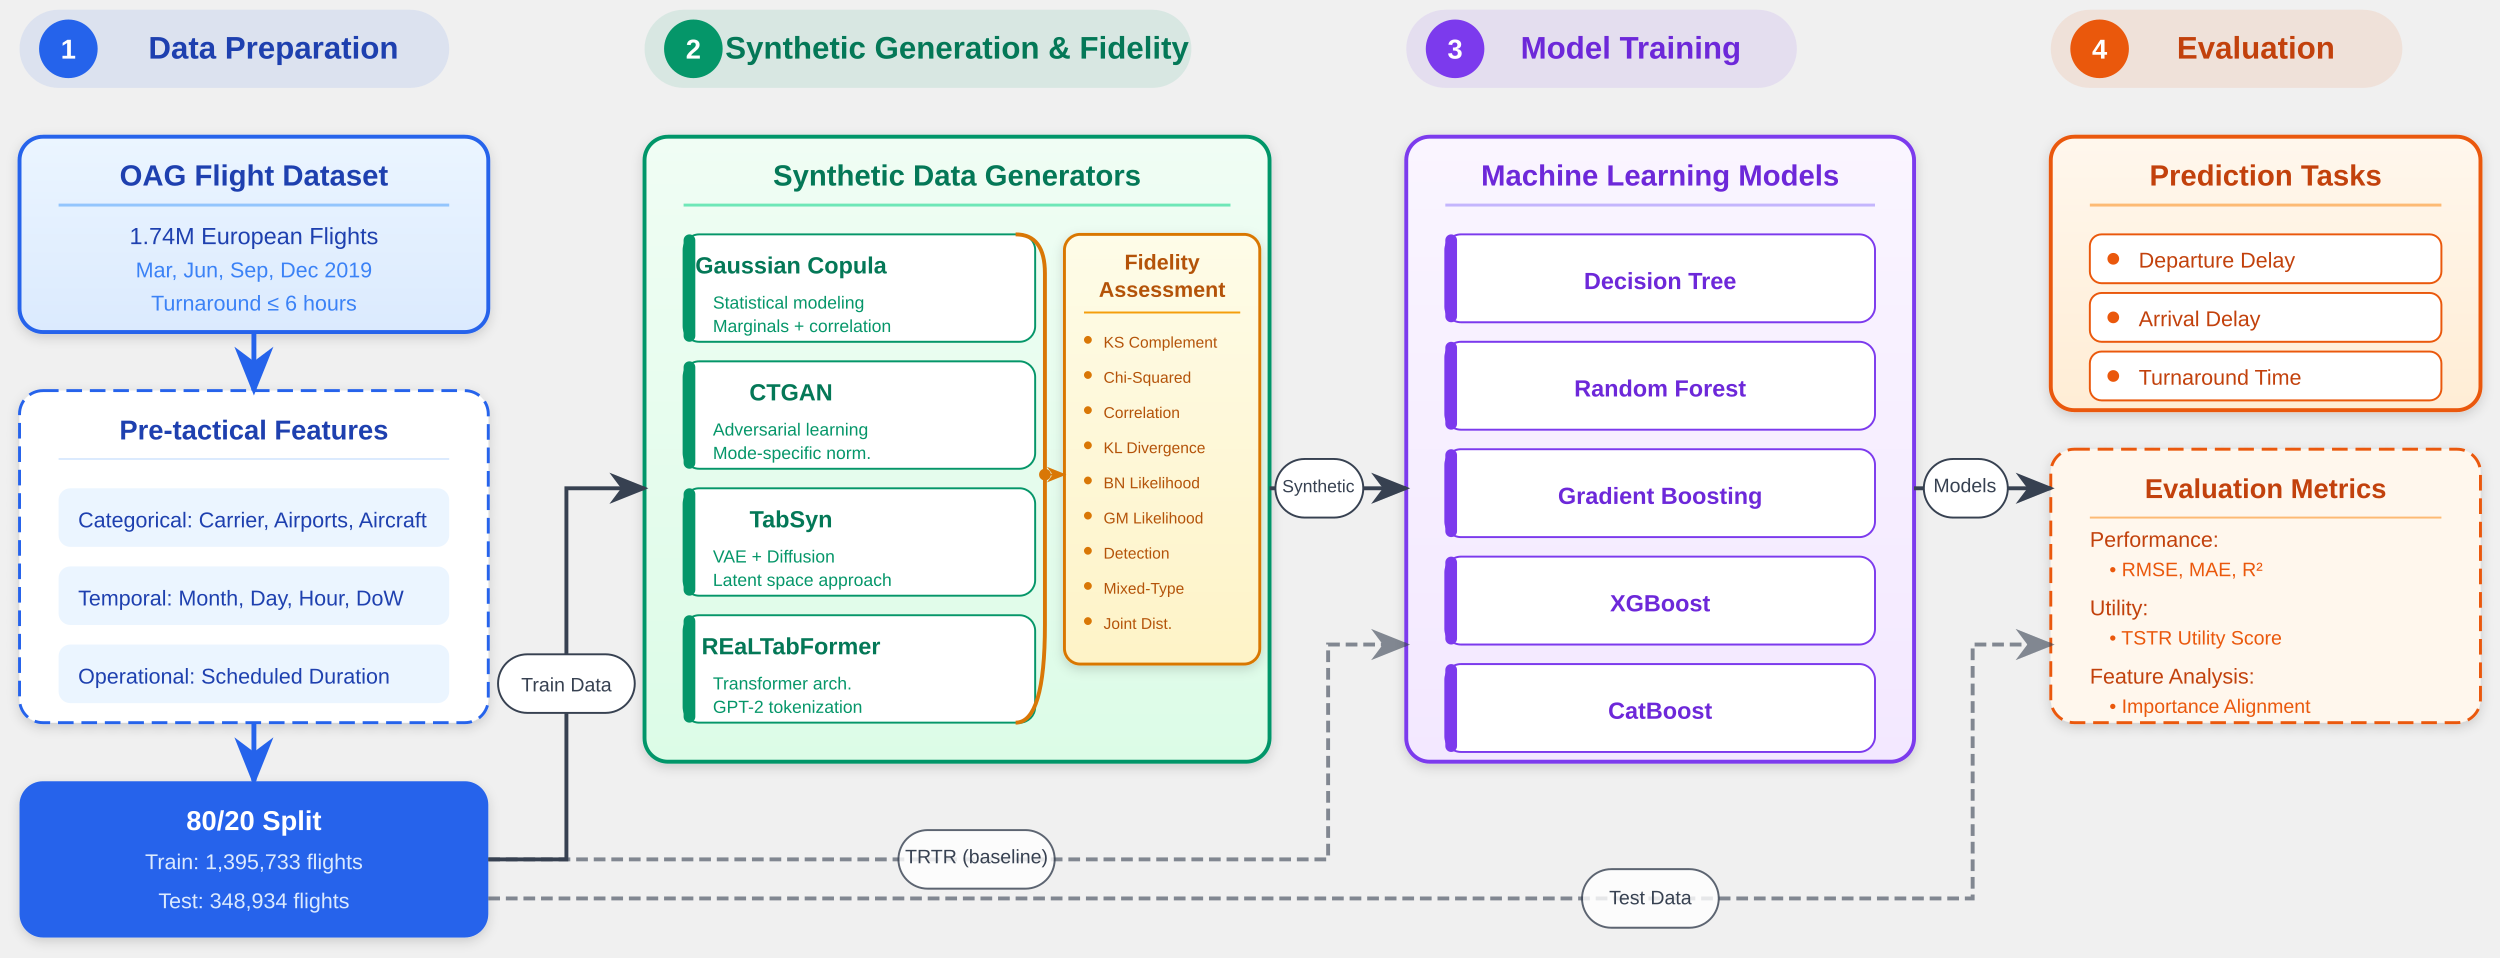
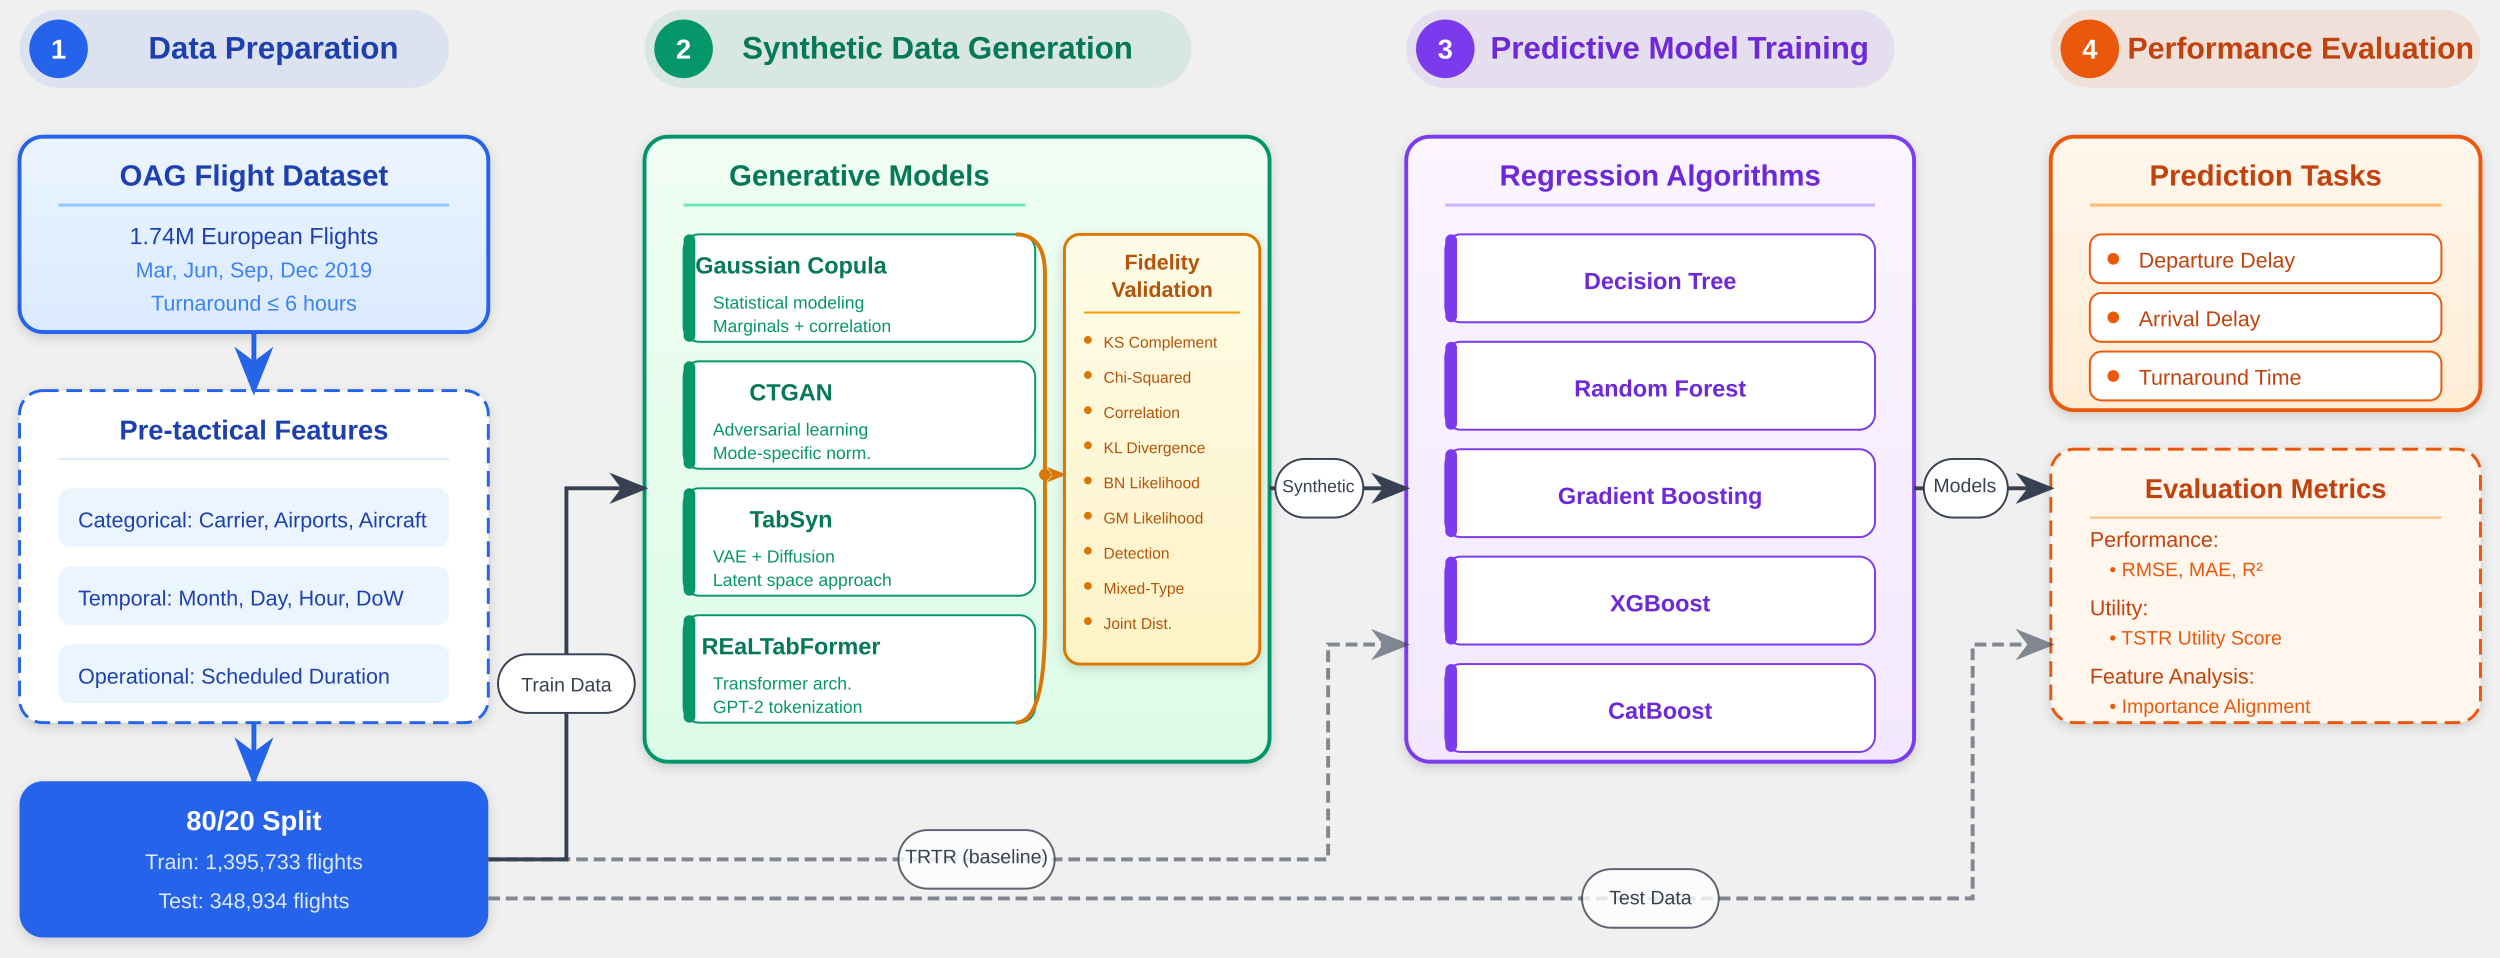
<svg xmlns="http://www.w3.org/2000/svg" viewBox="40 20 1280 490">
  <defs>
    <linearGradient id="blueGrad" x1="0%" y1="0%" x2="0%" y2="100%">
      <stop offset="0%" style="stop-color:#EBF5FF;stop-opacity:1" />
      <stop offset="100%" style="stop-color:#DBEAFE;stop-opacity:1" />
    </linearGradient>
    <linearGradient id="greenGrad" x1="0%" y1="0%" x2="0%" y2="100%">
      <stop offset="0%" style="stop-color:#F0FDF4;stop-opacity:1" />
      <stop offset="100%" style="stop-color:#DCFCE7;stop-opacity:1" />
    </linearGradient>
    <linearGradient id="purpleGrad" x1="0%" y1="0%" x2="0%" y2="100%">
      <stop offset="0%" style="stop-color:#FAF5FF;stop-opacity:1" />
      <stop offset="100%" style="stop-color:#F3E8FF;stop-opacity:1" />
    </linearGradient>
    <linearGradient id="orangeGrad" x1="0%" y1="0%" x2="0%" y2="100%">
      <stop offset="0%" style="stop-color:#FFF7ED;stop-opacity:1" />
      <stop offset="100%" style="stop-color:#FFEDD5;stop-opacity:1" />
    </linearGradient>
    <linearGradient id="fidelityGrad" x1="0%" y1="0%" x2="0%" y2="100%">
      <stop offset="0%" style="stop-color:#FEFCE8;stop-opacity:1" />
      <stop offset="100%" style="stop-color:#FEF3C7;stop-opacity:1" />
    </linearGradient>
    <filter id="shadow" x="-20%" y="-20%" width="140%" height="140%">
      <feGaussianBlur in="SourceAlpha" stdDeviation="3" />
      <feOffset dx="0" dy="2" result="offsetblur" />
      <feComponentTransfer>
        <feFuncA type="linear" slope="0.15" />
      </feComponentTransfer>
      <feMerge>
        <feMergeNode />
        <feMergeNode in="SourceGraphic" />
      </feMerge>
    </filter>
    <marker id="arrow" markerWidth="10" markerHeight="8" refX="9" refY="4" orient="auto">
      <path d="M0,0 L10,4 L0,8 L3,4 Z" fill="#374151" />
    </marker>
    <marker id="arrowBlue" markerWidth="10" markerHeight="8" refX="9" refY="4" orient="auto">
      <path d="M0,0 L10,4 L0,8 L3,4 Z" fill="#2563EB" />
    </marker>
    <marker id="arrowFidelity" markerWidth="10" markerHeight="8" refX="9" refY="4" orient="auto">
      <path d="M0,0 L10,4 L0,8 L3,4 Z" fill="#D97706" />
    </marker>
  </defs>
  <g id="phase-headers">
    <g transform="translate(60, 30)">
      <rect x="-10" y="-5" width="220" height="40" rx="20" fill="#2563EB" opacity="0.1" />
-       <circle cx="15" cy="15" r="15" fill="#2563EB" />
-       <text x="15" y="20" text-anchor="middle" font-size="14" font-weight="bold" fill="white" font-family="Arial, sans-serif">1</text>
+       <circle cx="10" cy="15" r="15" fill="#2563EB" />
+       <text x="10" y="20" text-anchor="middle" font-size="14" font-weight="bold" fill="white" font-family="Arial, sans-serif">1</text>
      <text x="120" y="20" text-anchor="middle" font-size="16" font-weight="600" fill="#1E40AF" font-family="Arial, sans-serif">Data Preparation</text>
    </g>
    <g transform="translate(380, 30)">
      <rect x="-10" y="-5" width="280" height="40" rx="20" fill="#059669" opacity="0.1" />
-       <circle cx="15" cy="15" r="15" fill="#059669" />
-       <text x="15" y="20" text-anchor="middle" font-size="14" font-weight="bold" fill="white" font-family="Arial, sans-serif">2</text>
-       <text x="150" y="20" text-anchor="middle" font-size="16" font-weight="600" fill="#047857" font-family="Arial, sans-serif">Synthetic Generation &amp; Fidelity</text>
+       <circle cx="10" cy="15" r="15" fill="#059669" />
+       <text x="10" y="20" text-anchor="middle" font-size="14" font-weight="bold" fill="white" font-family="Arial, sans-serif">2</text>
+       <text x="140" y="20" text-anchor="middle" font-size="16" font-weight="600" fill="#047857" font-family="Arial, sans-serif">Synthetic Data Generation</text>
    </g>
    <g transform="translate(770, 30)">
-       <rect x="-10" y="-5" width="200" height="40" rx="20" fill="#7C3AED" opacity="0.1" />
-       <circle cx="15" cy="15" r="15" fill="#7C3AED" />
-       <text x="15" y="20" text-anchor="middle" font-size="14" font-weight="bold" fill="white" font-family="Arial, sans-serif">3</text>
-       <text x="105" y="20" text-anchor="middle" font-size="16" font-weight="600" fill="#6D28D9" font-family="Arial, sans-serif">Model Training</text>
+       <rect x="-10" y="-5" width="250" height="40" rx="20" fill="#7C3AED" opacity="0.1" />
+       <circle cx="10" cy="15" r="15" fill="#7C3AED" />
+       <text x="10" y="20" text-anchor="middle" font-size="14" font-weight="bold" fill="white" font-family="Arial, sans-serif">3</text>
+       <text x="130" y="20" text-anchor="middle" font-size="16" font-weight="600" fill="#6D28D9" font-family="Arial, sans-serif">Predictive Model Training</text>
    </g>
    <g transform="translate(1100, 30)">
-       <rect x="-10" y="-5" width="180" height="40" rx="20" fill="#EA580C" opacity="0.1" />
-       <circle cx="15" cy="15" r="15" fill="#EA580C" />
-       <text x="15" y="20" text-anchor="middle" font-size="14" font-weight="bold" fill="white" font-family="Arial, sans-serif">4</text>
-       <text x="95" y="20" text-anchor="middle" font-size="16" font-weight="600" fill="#C2410C" font-family="Arial, sans-serif">Evaluation</text>
+       <rect x="-10" y="-5" width="220" height="40" rx="20" fill="#EA580C" opacity="0.1" />
+       <circle cx="10" cy="15" r="15" fill="#EA580C" />
+       <text x="10" y="20" text-anchor="middle" font-size="14" font-weight="bold" fill="white" font-family="Arial, sans-serif">4</text>
+       <text x="118" y="20" text-anchor="middle" font-size="15.5" font-weight="600" fill="#C2410C" font-family="Arial, sans-serif">Performance Evaluation</text>
    </g>
  </g>
  <g transform="translate(50, 90)">
    <rect x="0" y="0" width="240" height="100" rx="12" fill="url(#blueGrad)" stroke="#2563EB" stroke-width="2" filter="url(#shadow)" />
    <text x="120" y="25" text-anchor="middle" font-size="15" font-weight="600" fill="#1E40AF" font-family="Arial, sans-serif">OAG Flight Dataset</text>
    <line x1="20" y1="35" x2="220" y2="35" stroke="#93C5FD" stroke-width="1.5" />
    <text x="120" y="55" text-anchor="middle" font-size="12" fill="#1E40AF" font-family="Arial, sans-serif">1.74M European Flights</text>
    <text x="120" y="72" text-anchor="middle" font-size="11" fill="#3B82F6" font-family="Arial, sans-serif">Mar, Jun, Sep, Dec 2019</text>
    <text x="120" y="89" text-anchor="middle" font-size="11" fill="#3B82F6" font-family="Arial, sans-serif">Turnaround ≤ 6 hours</text>
    <rect x="0" y="130" width="240" height="170" rx="12" fill="white" stroke="#2563EB" stroke-width="1.5" stroke-dasharray="8,4" filter="url(#shadow)" />
    <text x="120" y="155" text-anchor="middle" font-size="14" font-weight="600" fill="#1E40AF" font-family="Arial, sans-serif">Pre-tactical Features</text>
    <line x1="20" y1="165" x2="220" y2="165" stroke="#DBEAFE" stroke-width="1" />
    <g transform="translate(20, 180)">
      <rect x="0" y="0" width="200" height="30" rx="6" fill="#EBF5FF" />
      <text x="10" y="20" font-size="11" font-weight="500" fill="#1E40AF" font-family="Arial, sans-serif">Categorical: Carrier, Airports, Aircraft</text>
    </g>
    <g transform="translate(20, 220)">
      <rect x="0" y="0" width="200" height="30" rx="6" fill="#EBF5FF" />
      <text x="10" y="20" font-size="11" font-weight="500" fill="#1E40AF" font-family="Arial, sans-serif">Temporal: Month, Day, Hour, DoW</text>
    </g>
    <g transform="translate(20, 260)">
      <rect x="0" y="0" width="200" height="30" rx="6" fill="#EBF5FF" />
      <text x="10" y="20" font-size="11" font-weight="500" fill="#1E40AF" font-family="Arial, sans-serif">Operational: Scheduled Duration</text>
    </g>
    <rect x="0" y="330" width="240" height="80" rx="12" fill="#2563EB" filter="url(#shadow)" />
    <text x="120" y="355" text-anchor="middle" font-size="14" font-weight="600" fill="white" font-family="Arial, sans-serif">80/20 Split</text>
    <text x="120" y="375" text-anchor="middle" font-size="11" fill="#DBEAFE" font-family="Arial, sans-serif">Train: 1,395,733 flights</text>
    <text x="120" y="395" text-anchor="middle" font-size="11" fill="#DBEAFE" font-family="Arial, sans-serif">Test: 348,934 flights</text>
  </g>
  <g transform="translate(370, 90)">
    <rect x="0" y="0" width="320" height="320" rx="12" fill="url(#greenGrad)" stroke="#059669" stroke-width="2" filter="url(#shadow)" />
-     <text x="160" y="25" text-anchor="middle" font-size="15" font-weight="600" fill="#047857" font-family="Arial, sans-serif">Synthetic Data Generators</text>
-     <line x1="20" y1="35" x2="300" y2="35" stroke="#6EE7B7" stroke-width="1.5" />
+     <text x="110" y="25" text-anchor="middle" font-size="15" font-weight="600" fill="#047857" font-family="Arial, sans-serif">Generative Models</text>
+     <line x1="20" y1="35" x2="195" y2="35" stroke="#6EE7B7" stroke-width="1.5" />
    <g transform="translate(20, 50)">
      <rect x="0" y="0" width="180" height="55" rx="8" fill="white" stroke="#059669" stroke-width="1" />
      <rect x="0" y="0" width="6" height="55" rx="3" fill="#059669" />
      <text x="55" y="20" text-anchor="middle" font-size="12" font-weight="600" fill="#047857" font-family="Arial, sans-serif">Gaussian Copula</text>
      <text x="15" y="38" font-size="9" fill="#059669" font-family="Arial, sans-serif">Statistical modeling</text>
      <text x="15" y="50" font-size="9" fill="#059669" font-family="Arial, sans-serif">Marginals + correlation</text>
      <rect x="0" y="65" width="180" height="55" rx="8" fill="white" stroke="#059669" stroke-width="1" />
      <rect x="0" y="65" width="6" height="55" rx="3" fill="#059669" />
      <text x="55" y="85" text-anchor="middle" font-size="12" font-weight="600" fill="#047857" font-family="Arial, sans-serif">CTGAN</text>
      <text x="15" y="103" font-size="9" fill="#059669" font-family="Arial, sans-serif">Adversarial learning</text>
      <text x="15" y="115" font-size="9" fill="#059669" font-family="Arial, sans-serif">Mode-specific norm.</text>
      <rect x="0" y="130" width="180" height="55" rx="8" fill="white" stroke="#059669" stroke-width="1" />
      <rect x="0" y="130" width="6" height="55" rx="3" fill="#059669" />
      <text x="55" y="150" text-anchor="middle" font-size="12" font-weight="600" fill="#047857" font-family="Arial, sans-serif">TabSyn</text>
      <text x="15" y="168" font-size="9" fill="#059669" font-family="Arial, sans-serif">VAE + Diffusion</text>
      <text x="15" y="180" font-size="9" fill="#059669" font-family="Arial, sans-serif">Latent space approach</text>
      <rect x="0" y="195" width="180" height="55" rx="8" fill="white" stroke="#059669" stroke-width="1" />
      <rect x="0" y="195" width="6" height="55" rx="3" fill="#059669" />
      <text x="55" y="215" text-anchor="middle" font-size="12" font-weight="600" fill="#047857" font-family="Arial, sans-serif">REaLTabFormer</text>
      <text x="15" y="233" font-size="9" fill="#059669" font-family="Arial, sans-serif">Transformer arch.</text>
      <text x="15" y="245" font-size="9" fill="#059669" font-family="Arial, sans-serif">GPT-2 tokenization</text>
    </g>
    <g transform="translate(215, 50)">
      <rect x="0" y="0" width="100" height="220" rx="8" fill="url(#fidelityGrad)" stroke="#D97706" stroke-width="1.5" filter="url(#shadow)" />
      <text x="50" y="18" text-anchor="middle" font-size="11" font-weight="600" fill="#B45309" font-family="Arial, sans-serif">Fidelity</text>
-       <text x="50" y="32" text-anchor="middle" font-size="11" font-weight="600" fill="#B45309" font-family="Arial, sans-serif">Assessment</text>
+       <text x="50" y="32" text-anchor="middle" font-size="11" font-weight="600" fill="#B45309" font-family="Arial, sans-serif">Validation</text>
      <line x1="10" y1="40" x2="90" y2="40" stroke="#F59E0B" stroke-width="1" />
      <g transform="translate(8, 50)">
        <circle cx="4" cy="4" r="2" fill="#D97706" />
        <text x="12" y="8" font-size="8" fill="#B45309" font-family="Arial, sans-serif">KS Complement</text>
        <circle cx="4" cy="22" r="2" fill="#D97706" />
        <text x="12" y="26" font-size="8" fill="#B45309" font-family="Arial, sans-serif">Chi-Squared</text>
        <circle cx="4" cy="40" r="2" fill="#D97706" />
        <text x="12" y="44" font-size="8" fill="#B45309" font-family="Arial, sans-serif">Correlation</text>
        <circle cx="4" cy="58" r="2" fill="#D97706" />
        <text x="12" y="62" font-size="8" fill="#B45309" font-family="Arial, sans-serif">KL Divergence</text>
        <circle cx="4" cy="76" r="2" fill="#D97706" />
        <text x="12" y="80" font-size="8" fill="#B45309" font-family="Arial, sans-serif">BN Likelihood</text>
        <circle cx="4" cy="94" r="2" fill="#D97706" />
        <text x="12" y="98" font-size="8" fill="#B45309" font-family="Arial, sans-serif">GM Likelihood</text>
        <circle cx="4" cy="112" r="2" fill="#D97706" />
        <text x="12" y="116" font-size="8" fill="#B45309" font-family="Arial, sans-serif">Detection</text>
        <circle cx="4" cy="130" r="2" fill="#D97706" />
        <text x="12" y="134" font-size="8" fill="#B45309" font-family="Arial, sans-serif">Mixed-Type</text>
        <circle cx="4" cy="148" r="2" fill="#D97706" />
        <text x="12" y="152" font-size="8" fill="#B45309" font-family="Arial, sans-serif">Joint Dist.</text>
      </g>
    </g>
    <path d="M190,50 Q205,50 205,70 L205,250 Q205,300 190,300" stroke="#D97706" stroke-width="2" fill="none" />
    <path d="M205,173 L215,173" stroke="#D97706" stroke-width="1" marker-end="url(#arrowFidelity)" fill="none" />
    <circle cx="205" cy="173" r="3" fill="#D97706" />
  </g>
  <g transform="translate(760, 90)">
    <rect x="0" y="0" width="260" height="320" rx="12" fill="url(#purpleGrad)" stroke="#7C3AED" stroke-width="2" filter="url(#shadow)" />
-     <text x="130" y="25" text-anchor="middle" font-size="15" font-weight="600" fill="#6D28D9" font-family="Arial, sans-serif">Machine Learning Models</text>
+     <text x="130" y="25" text-anchor="middle" font-size="15" font-weight="600" fill="#6D28D9" font-family="Arial, sans-serif">Regression Algorithms</text>
    <line x1="20" y1="35" x2="240" y2="35" stroke="#C4B5FD" stroke-width="1.5" />
    <g transform="translate(20, 50)">
      <rect x="0" y="0" width="220" height="45" rx="8" fill="white" stroke="#7C3AED" stroke-width="1" />
      <rect x="0" y="0" width="6" height="45" rx="3" fill="#7C3AED" />
      <text x="110" y="28" text-anchor="middle" font-size="12" font-weight="600" fill="#6D28D9" font-family="Arial, sans-serif">Decision Tree</text>
      <rect x="0" y="55" width="220" height="45" rx="8" fill="white" stroke="#7C3AED" stroke-width="1" />
      <rect x="0" y="55" width="6" height="45" rx="3" fill="#7C3AED" />
      <text x="110" y="83" text-anchor="middle" font-size="12" font-weight="600" fill="#6D28D9" font-family="Arial, sans-serif">Random Forest</text>
      <rect x="0" y="110" width="220" height="45" rx="8" fill="white" stroke="#7C3AED" stroke-width="1" />
      <rect x="0" y="110" width="6" height="45" rx="3" fill="#7C3AED" />
      <text x="110" y="138" text-anchor="middle" font-size="12" font-weight="600" fill="#6D28D9" font-family="Arial, sans-serif">Gradient Boosting</text>
      <rect x="0" y="165" width="220" height="45" rx="8" fill="white" stroke="#7C3AED" stroke-width="1" />
      <rect x="0" y="165" width="6" height="45" rx="3" fill="#7C3AED" />
      <text x="110" y="193" text-anchor="middle" font-size="12" font-weight="600" fill="#6D28D9" font-family="Arial, sans-serif">XGBoost</text>
      <rect x="0" y="220" width="220" height="45" rx="8" fill="white" stroke="#7C3AED" stroke-width="1" />
      <rect x="0" y="220" width="6" height="45" rx="3" fill="#7C3AED" />
      <text x="110" y="248" text-anchor="middle" font-size="12" font-weight="600" fill="#6D28D9" font-family="Arial, sans-serif">CatBoost</text>
    </g>
  </g>
  <g transform="translate(1090, 90)">
    <rect x="0" y="0" width="220" height="140" rx="12" fill="url(#orangeGrad)" stroke="#EA580C" stroke-width="2" filter="url(#shadow)" />
    <text x="110" y="25" text-anchor="middle" font-size="15" font-weight="600" fill="#C2410C" font-family="Arial, sans-serif">Prediction Tasks</text>
    <line x1="20" y1="35" x2="200" y2="35" stroke="#FDBA74" stroke-width="1.5" />
    <g transform="translate(20, 50)">
      <rect x="0" y="0" width="180" height="25" rx="6" fill="white" stroke="#EA580C" stroke-width="1" />
      <circle cx="12" cy="12.5" r="3" fill="#EA580C" />
      <text x="25" y="17" font-size="11" fill="#C2410C" font-family="Arial, sans-serif">Departure Delay</text>
      <rect x="0" y="30" width="180" height="25" rx="6" fill="white" stroke="#EA580C" stroke-width="1" />
      <circle cx="12" cy="42.5" r="3" fill="#EA580C" />
      <text x="25" y="47" font-size="11" fill="#C2410C" font-family="Arial, sans-serif">Arrival Delay</text>
      <rect x="0" y="60" width="180" height="25" rx="6" fill="white" stroke="#EA580C" stroke-width="1" />
      <circle cx="12" cy="72.5" r="3" fill="#EA580C" />
      <text x="25" y="77" font-size="11" fill="#C2410C" font-family="Arial, sans-serif">Turnaround Time</text>
    </g>
    <rect x="0" y="160" width="220" height="140" rx="12" fill="#FFF7ED" stroke="#EA580C" stroke-width="1.5" stroke-dasharray="8,4" filter="url(#shadow)" />
    <text x="110" y="185" text-anchor="middle" font-size="14" font-weight="600" fill="#C2410C" font-family="Arial, sans-serif">Evaluation Metrics</text>
    <line x1="20" y1="195" x2="200" y2="195" stroke="#FDBA74" stroke-width="1" />
    <g transform="translate(20, 210)">
      <text x="0" y="0" font-size="11" font-weight="500" fill="#C2410C" font-family="Arial, sans-serif">Performance:</text>
      <text x="10" y="15" font-size="10" fill="#EA580C" font-family="Arial, sans-serif">• RMSE, MAE, R²</text>
      <text x="0" y="35" font-size="11" font-weight="500" fill="#C2410C" font-family="Arial, sans-serif">Utility:</text>
      <text x="10" y="50" font-size="10" fill="#EA580C" font-family="Arial, sans-serif">• TSTR Utility Score</text>
      <text x="0" y="70" font-size="11" font-weight="500" fill="#C2410C" font-family="Arial, sans-serif">Feature Analysis:</text>
      <text x="10" y="85" font-size="10" fill="#EA580C" font-family="Arial, sans-serif">• Importance Alignment</text>
    </g>
  </g>
  <path d="M 170 190 L 170 220" stroke="#2563EB" stroke-width="2.5" marker-end="url(#arrowBlue)" fill="none" />
  <path d="M 170 390 L 170 420" stroke="#2563EB" stroke-width="2.5" marker-end="url(#arrowBlue)" fill="none" />
  <g>
    <path d="M290,460 H330 V270 H370" stroke="#374151" stroke-width="2" marker-end="url(#arrow)" fill="none" />
    <rect x="295" y="355" width="70" height="30" rx="15" fill="white" stroke="#374151" stroke-width="1" />
    <text x="330" y="374" text-anchor="middle" font-size="10" font-weight="500" fill="#374151" font-family="Arial, sans-serif">
      Train Data
    </text>
  </g>
  <g>
    <path d="M690,270 H760" stroke="#374151" stroke-width="2" marker-end="url(#arrow)" fill="none" />
    <rect x="693" y="255" width="45" height="30" rx="15" fill="white" stroke="#374151" stroke-width="1" />
    <text x="715" y="272" text-anchor="middle" font-size="9" font-weight="500" fill="#374151" font-family="Arial, sans-serif">
      Synthetic
    </text>
  </g>
  <g>
    <path d="M290,460 H720 V350 H760" stroke="#374151" stroke-width="2" stroke-dasharray="6,3" marker-end="url(#arrow)" fill="none" opacity="0.6" />
    <rect x="500" y="445" width="80" height="30" rx="15" fill="white" stroke="#374151" stroke-width="1" opacity="0.8" />
    <text x="540" y="462" text-anchor="middle" font-size="10" font-weight="500" fill="#374151" font-family="Arial, sans-serif">
      TRTR (baseline)
    </text>
  </g>
  <g>
    <path d="M1020,270 H1090" stroke="#374151" stroke-width="2" marker-end="url(#arrow)" fill="none" />
    <rect x="1025" y="255" width="43" height="30" rx="15" fill="white" stroke="#374151" stroke-width="1" />
    <text x="1046" y="272" text-anchor="middle" font-size="10" font-weight="500" fill="#374151" font-family="Arial, sans-serif">
      Models
    </text>
  </g>
  <g>
    <path d="M290,480 H1050 V350 H1090" stroke="#374151" stroke-width="2" stroke-dasharray="6,3" marker-end="url(#arrow)" fill="none" opacity="0.6" />
    <rect x="850" y="465" width="70" height="30" rx="15" fill="white" stroke="#374151" stroke-width="1" opacity="0.8" />
    <text x="885" y="483" text-anchor="middle" font-size="10" font-weight="500" fill="#374151" font-family="Arial, sans-serif">
      Test Data
    </text>
  </g>
</svg>
